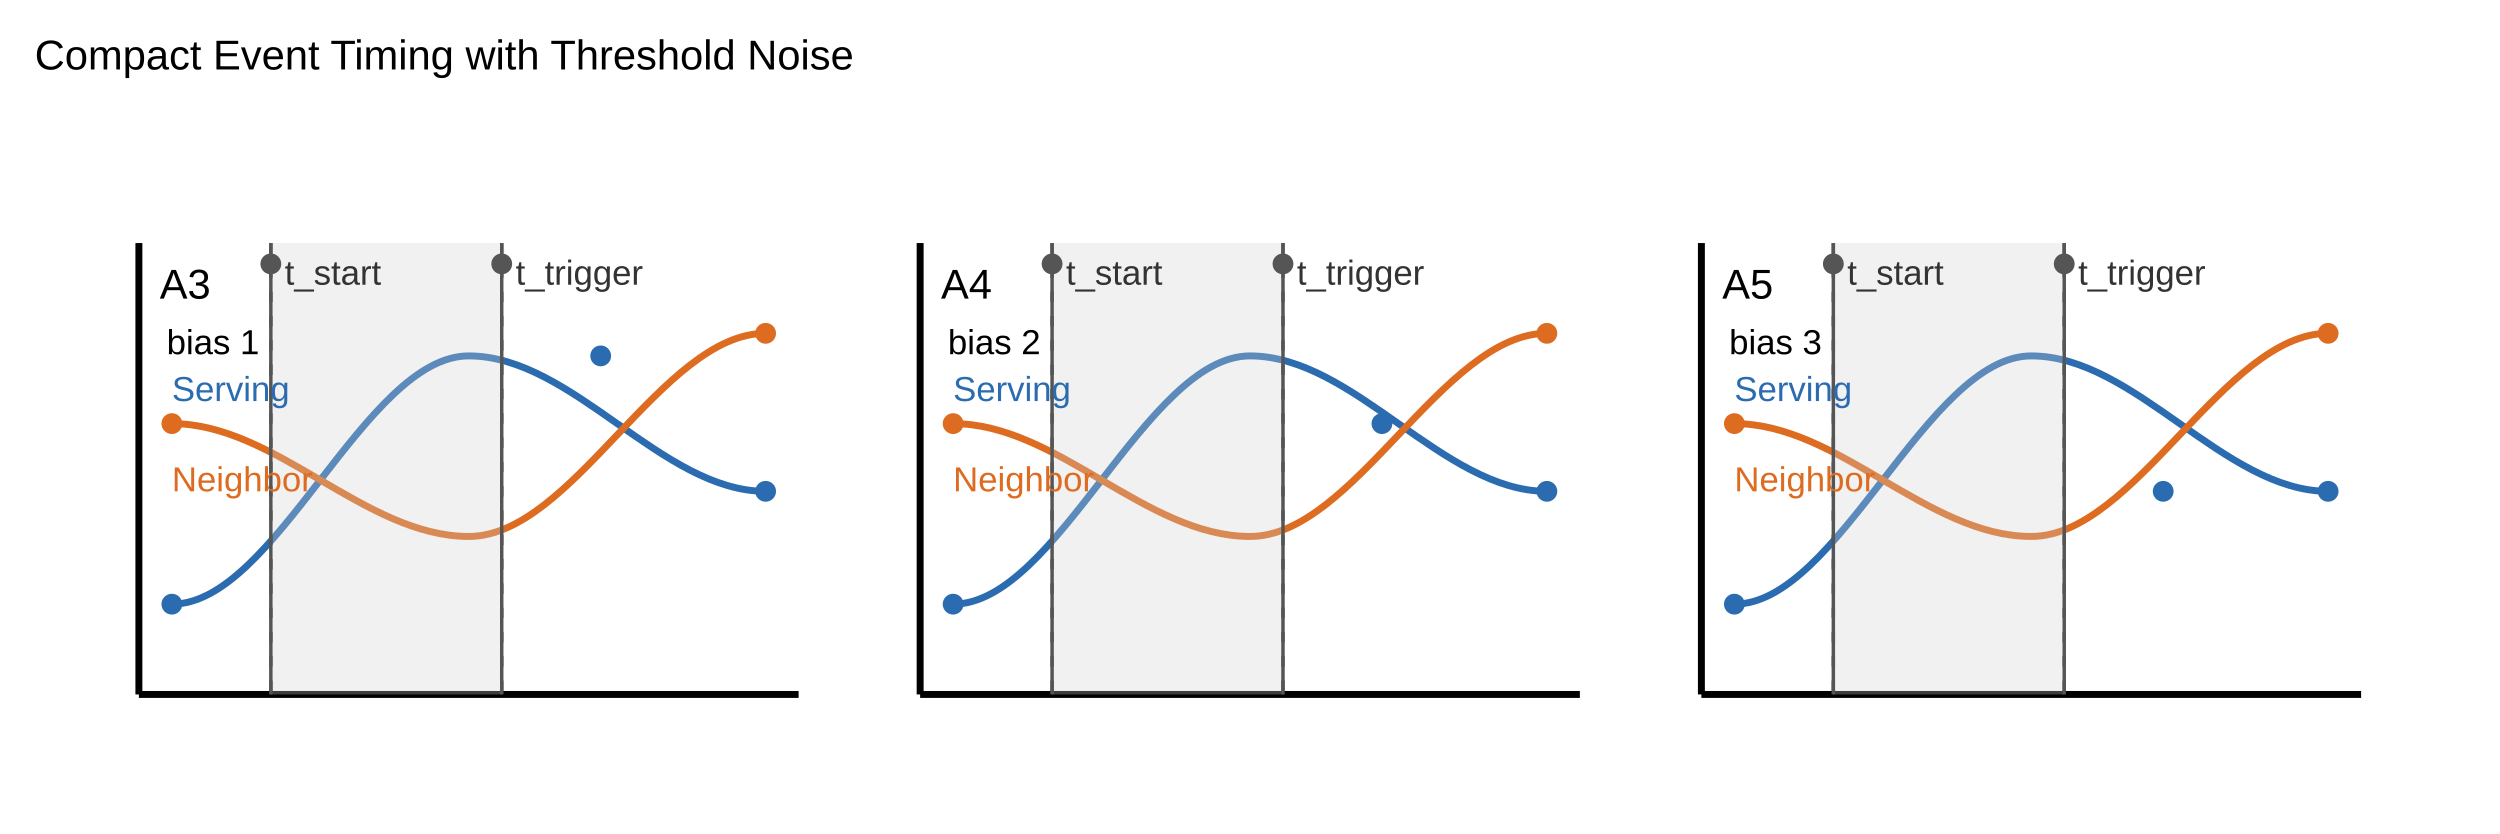
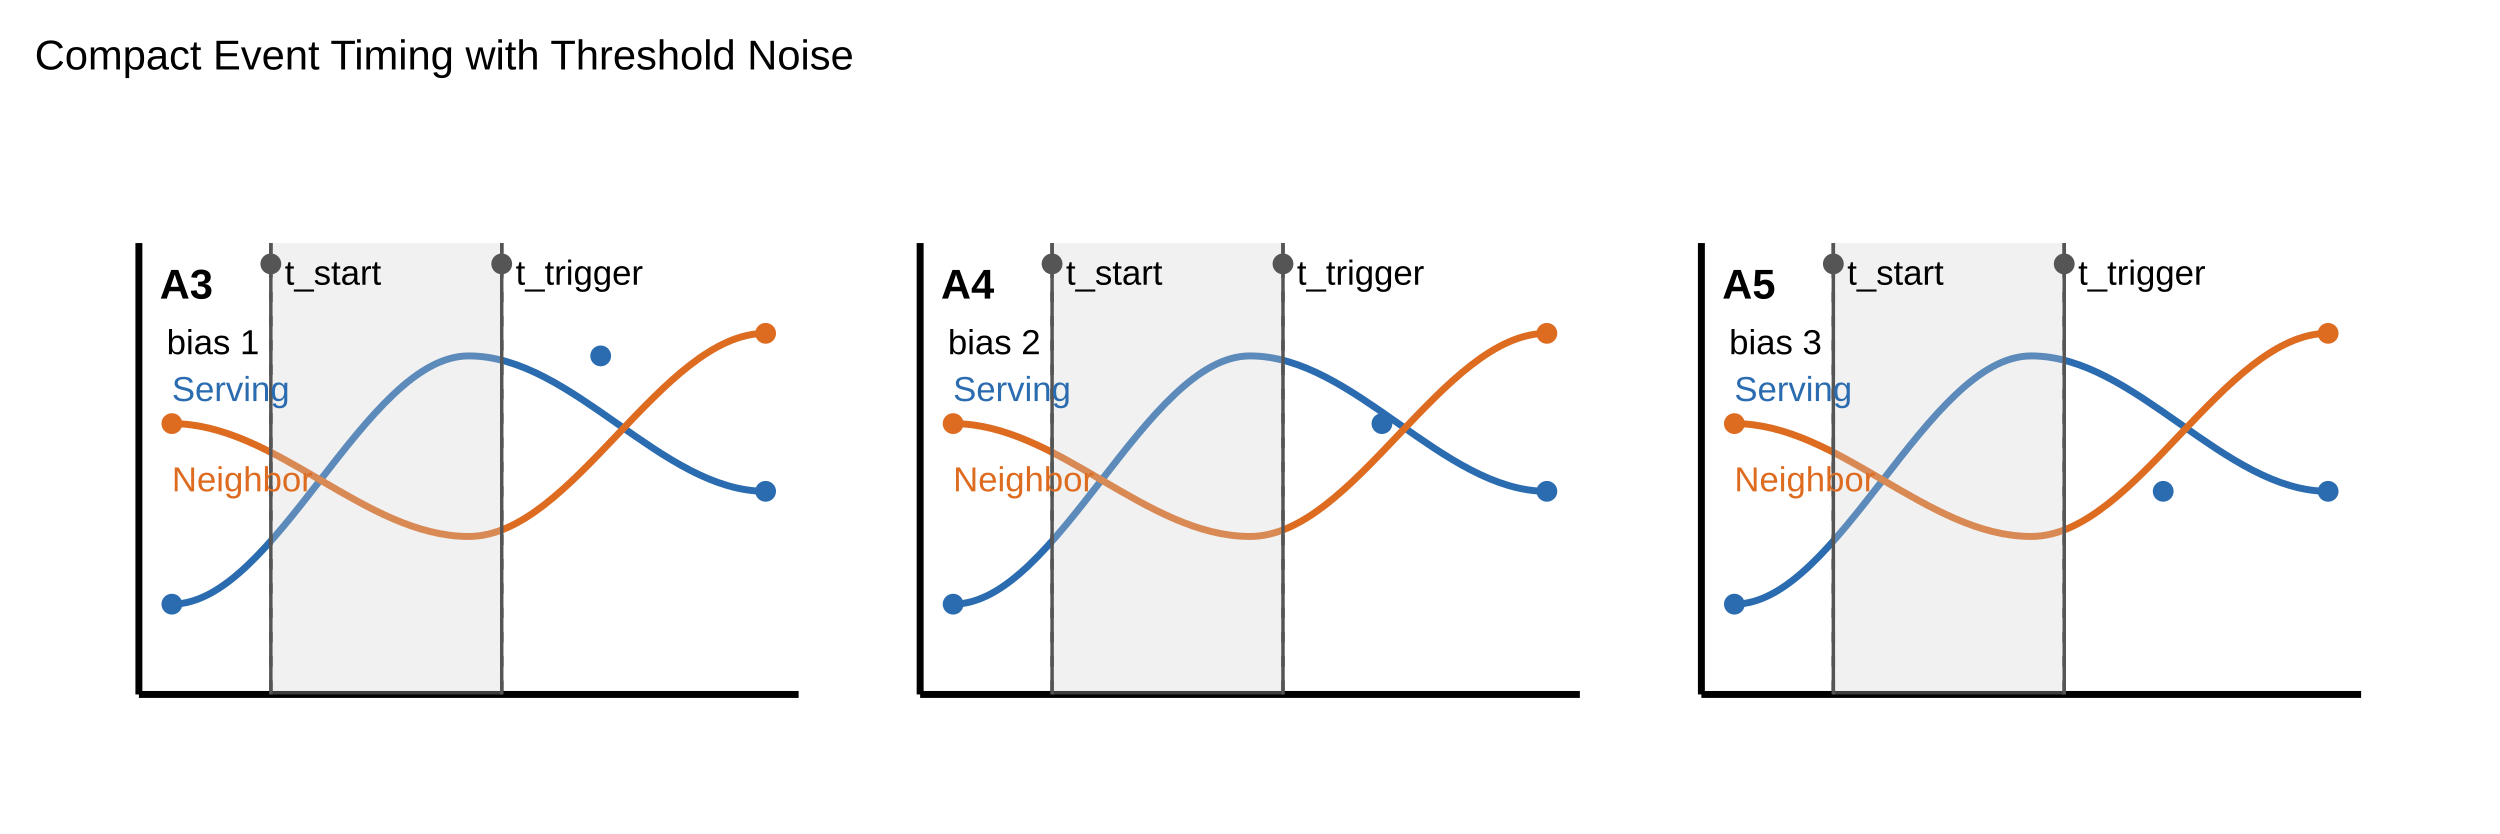
<svg xmlns="http://www.w3.org/2000/svg" baseProfile="full" height="240" version="1.1" width="720">
  <defs />
  <g id="figure_root">
    <g id="g_axes">
-       <line stroke="#000000" stroke-width="2" x1="40.0" x2="230.0" y1="200.0" y2="200.0" />
-       <line stroke="#000000" stroke-width="2" x1="40.0" x2="40.0" y1="200.0" y2="70.0" />
-       <line stroke="#000000" stroke-width="2" x1="265.0" x2="455.0" y1="200.0" y2="200.0" />
-       <line stroke="#000000" stroke-width="2" x1="265.0" x2="265.0" y1="200.0" y2="70.0" />
-       <line stroke="#000000" stroke-width="2" x1="490.0" x2="680.0" y1="200.0" y2="200.0" />
-       <line stroke="#000000" stroke-width="2" x1="490.0" x2="490.0" y1="200.0" y2="70.0" />
+       <line stroke="#000000" stroke-width="2.0" x1="40.0" x2="230.0" y1="200.0" y2="200.0" />
+       <line stroke="#000000" stroke-width="2.0" x1="40.0" x2="40.0" y1="200.0" y2="70.0" />
+       <line stroke="#000000" stroke-width="2.0" x1="265.0" x2="455.0" y1="200.0" y2="200.0" />
+       <line stroke="#000000" stroke-width="2.0" x1="265.0" x2="265.0" y1="200.0" y2="70.0" />
+       <line stroke="#000000" stroke-width="2.0" x1="490.0" x2="680.0" y1="200.0" y2="200.0" />
+       <line stroke="#000000" stroke-width="2.0" x1="490.0" x2="490.0" y1="200.0" y2="70.0" />
    </g>
    <g id="g_curves">
      <path d="M 49.50 174.00 C 79.42 174.00 105.08 102.50 135.00 102.50 C 164.93 102.50 190.57 141.50 220.50 141.50" fill="none" id="curve_serving_A3" stroke="#2b6cb0" stroke-width="2" />
      <path d="M 49.50 122.00 C 79.42 122.00 105.08 154.50 135.00 154.50 C 164.93 154.50 190.57 96.00 220.50 96.00" fill="none" id="curve_neighbor_A3" stroke="#dd6b20" stroke-width="2" />
      <path d="M 274.50 174.00 C 304.43 174.00 330.07 102.50 360.00 102.50 C 389.93 102.50 415.57 141.50 445.50 141.50" fill="none" id="curve_serving_A4" stroke="#2b6cb0" stroke-width="2" />
      <path d="M 274.50 122.00 C 304.43 122.00 330.07 154.50 360.00 154.50 C 389.93 154.50 415.57 96.00 445.50 96.00" fill="none" id="curve_neighbor_A4" stroke="#dd6b20" stroke-width="2" />
      <path d="M 499.50 174.00 C 529.42 174.00 555.08 102.50 585.00 102.50 C 614.92 102.50 640.58 141.50 670.50 141.50" fill="none" id="curve_serving_A5" stroke="#2b6cb0" stroke-width="2" />
      <path d="M 499.50 122.00 C 529.42 122.00 555.08 154.50 585.00 154.50 C 614.92 154.50 640.58 96.00 670.50 96.00" fill="none" id="curve_neighbor_A5" stroke="#dd6b20" stroke-width="2" />
    </g>
    <g id="g_annotations">
      <rect fill="#d0d0d0" fill-opacity="0.3" height="130.0" width="66.5" x="78.0" y="70.0" />
-       <line stroke="#555555" stroke-width="1" x1="78.0" x2="78.0" y1="200.0" y2="70.0" />
-       <line stroke="#555555" stroke-width="1" x1="144.5" x2="144.5" y1="200.0" y2="70.0" />
+       <line stroke="#555555" stroke-width="1.0" x1="78.0" x2="78.0" y1="200.0" y2="70.0" />
+       <line stroke="#555555" stroke-width="1.0" x1="144.5" x2="144.5" y1="200.0" y2="70.0" />
      <rect fill="#d0d0d0" fill-opacity="0.3" height="130.0" width="66.5" x="303.0" y="70.0" />
-       <line stroke="#555555" stroke-width="1" x1="303.0" x2="303.0" y1="200.0" y2="70.0" />
-       <line stroke="#555555" stroke-width="1" x1="369.5" x2="369.5" y1="200.0" y2="70.0" />
+       <line stroke="#555555" stroke-width="1.0" x1="303.0" x2="303.0" y1="200.0" y2="70.0" />
+       <line stroke="#555555" stroke-width="1.0" x1="369.5" x2="369.5" y1="200.0" y2="70.0" />
      <rect fill="#d0d0d0" fill-opacity="0.3" height="130.0" width="66.5" x="528.0" y="70.0" />
-       <line stroke="#555555" stroke-width="1" x1="528.0" x2="528.0" y1="200.0" y2="70.0" />
-       <line stroke="#555555" stroke-width="1" x1="594.5" x2="594.5" y1="200.0" y2="70.0" />
+       <line stroke="#555555" stroke-width="1.0" x1="528.0" x2="528.0" y1="200.0" y2="70.0" />
+       <line stroke="#555555" stroke-width="1.0" x1="594.5" x2="594.5" y1="200.0" y2="70.0" />
      <line class="dashed" id="geom_line_00" stroke="#555555" stroke-dasharray="3,4" stroke-width="1.0" x1="78.0" x2="78.0" y1="70.0" y2="200.0" />
      <line class="dashed" id="geom_line_01" stroke="#555555" stroke-dasharray="3,4" stroke-width="1.0" x1="144.5" x2="144.5" y1="70.0" y2="200.0" />
      <line class="dashed" id="geom_line_02" stroke="#555555" stroke-dasharray="3,4" stroke-width="1.0" x1="303.0" x2="303.0" y1="70.0" y2="200.0" />
      <line class="dashed" id="geom_line_03" stroke="#555555" stroke-dasharray="3,4" stroke-width="1.0" x1="369.5" x2="369.5" y1="70.0" y2="200.0" />
      <line class="dashed" id="geom_line_04" stroke="#555555" stroke-dasharray="3,4" stroke-width="1.0" x1="528.0" x2="528.0" y1="70.0" y2="200.0" />
      <line class="dashed" id="geom_line_05" stroke="#555555" stroke-dasharray="3,4" stroke-width="1.0" x1="594.5" x2="594.5" y1="70.0" y2="200.0" />
    </g>
    <g id="g_text">
      <text fill="#000000" font-family="Arial, sans-serif" id="txt_title" text-anchor="start" x="10" y="20">Compact Event Timing with Threshold Noise</text>
-       <text fill="#333333" font-family="Arial, sans-serif" font-size="10" id="txt_t_start_A3" text-anchor="start" x="82.0" y="82.0">t_start</text>
-       <text fill="#333333" font-family="Arial, sans-serif" font-size="10" id="txt_t_trigger_A3" text-anchor="start" x="148.5" y="82.0">t_trigger</text>
-       <text fill="#000000" font-family="Arial, sans-serif" font-size="12" id="txt_panel_A3" text-anchor="start" x="46.0" y="86.0">A3</text>
-       <text fill="#2b6cb0" font-family="Arial, sans-serif" font-size="10" id="txt_serving_A3" text-anchor="start" x="49.5" y="115.5">Serving</text>
-       <text fill="#dd6b20" font-family="Arial, sans-serif" font-size="10" id="txt_neighbor_A3" text-anchor="start" x="49.5" y="141.5">Neighbor</text>
-       <text fill="#333333" font-family="Arial, sans-serif" font-size="10" id="txt_t_start_A4" text-anchor="start" x="307.0" y="82.0">t_start</text>
-       <text fill="#333333" font-family="Arial, sans-serif" font-size="10" id="txt_t_trigger_A4" text-anchor="start" x="373.5" y="82.0">t_trigger</text>
-       <text fill="#000000" font-family="Arial, sans-serif" font-size="12" id="txt_panel_A4" text-anchor="start" x="271.0" y="86.0">A4</text>
-       <text fill="#2b6cb0" font-family="Arial, sans-serif" font-size="10" id="txt_serving_A4" text-anchor="start" x="274.5" y="115.5">Serving</text>
-       <text fill="#dd6b20" font-family="Arial, sans-serif" font-size="10" id="txt_neighbor_A4" text-anchor="start" x="274.5" y="141.5">Neighbor</text>
-       <text fill="#333333" font-family="Arial, sans-serif" font-size="10" id="txt_t_start_A5" text-anchor="start" x="532.0" y="82.0">t_start</text>
-       <text fill="#333333" font-family="Arial, sans-serif" font-size="10" id="txt_t_trigger_A5" text-anchor="start" x="598.5" y="82.0">t_trigger</text>
-       <text fill="#000000" font-family="Arial, sans-serif" font-size="12" id="txt_panel_A5" text-anchor="start" x="496.0" y="86.0">A5</text>
-       <text fill="#2b6cb0" font-family="Arial, sans-serif" font-size="10" id="txt_serving_A5" text-anchor="start" x="499.5" y="115.5">Serving</text>
-       <text fill="#dd6b20" font-family="Arial, sans-serif" font-size="10" id="txt_neighbor_A5" text-anchor="start" x="499.5" y="141.5">Neighbor</text>
+       <text dominant-baseline="alphabetic" fill="#000000" font-family="Arial, sans-serif" font-size="10" id="txt_t_start_A3" text-anchor="start" x="82.0" y="82.0">t_start</text>
+       <text dominant-baseline="alphabetic" fill="#000000" font-family="Arial, sans-serif" font-size="10" id="txt_t_trigger_A3" text-anchor="start" x="148.5" y="82.0">t_trigger</text>
+       <text dominant-baseline="alphabetic" fill="#000000" font-family="Arial, sans-serif" font-size="12" font-weight="bold" id="txt_panel_A3" text-anchor="start" x="46.0" y="86.0">A3</text>
+       <text dominant-baseline="alphabetic" fill="#2b6cb0" font-family="Arial, sans-serif" font-size="10" id="txt_serving_A3" text-anchor="start" x="49.5" y="115.5">Serving</text>
+       <text dominant-baseline="alphabetic" fill="#dd6b20" font-family="Arial, sans-serif" font-size="10" id="txt_neighbor_A3" text-anchor="start" x="49.5" y="141.5">Neighbor</text>
+       <text dominant-baseline="alphabetic" fill="#000000" font-family="Arial, sans-serif" font-size="10" id="txt_t_start_A4" text-anchor="start" x="307.0" y="82.0">t_start</text>
+       <text dominant-baseline="alphabetic" fill="#000000" font-family="Arial, sans-serif" font-size="10" id="txt_t_trigger_A4" text-anchor="start" x="373.5" y="82.0">t_trigger</text>
+       <text dominant-baseline="alphabetic" fill="#000000" font-family="Arial, sans-serif" font-size="12" font-weight="bold" id="txt_panel_A4" text-anchor="start" x="271.0" y="86.0">A4</text>
+       <text dominant-baseline="alphabetic" fill="#2b6cb0" font-family="Arial, sans-serif" font-size="10" id="txt_serving_A4" text-anchor="start" x="274.5" y="115.5">Serving</text>
+       <text dominant-baseline="alphabetic" fill="#dd6b20" font-family="Arial, sans-serif" font-size="10" id="txt_neighbor_A4" text-anchor="start" x="274.5" y="141.5">Neighbor</text>
+       <text dominant-baseline="alphabetic" fill="#000000" font-family="Arial, sans-serif" font-size="10" id="txt_t_start_A5" text-anchor="start" x="532.0" y="82.0">t_start</text>
+       <text dominant-baseline="alphabetic" fill="#000000" font-family="Arial, sans-serif" font-size="10" id="txt_t_trigger_A5" text-anchor="start" x="598.5" y="82.0">t_trigger</text>
+       <text dominant-baseline="alphabetic" fill="#000000" font-family="Arial, sans-serif" font-size="12" font-weight="bold" id="txt_panel_A5" text-anchor="start" x="496.0" y="86.0">A5</text>
+       <text dominant-baseline="alphabetic" fill="#2b6cb0" font-family="Arial, sans-serif" font-size="10" id="txt_serving_A5" text-anchor="start" x="499.5" y="115.5">Serving</text>
+       <text dominant-baseline="alphabetic" fill="#dd6b20" font-family="Arial, sans-serif" font-size="10" id="txt_neighbor_A5" text-anchor="start" x="499.5" y="141.5">Neighbor</text>
      <text fill="#000000" font-family="Arial, sans-serif" font-size="10.0" id="txt_text_00" text-anchor="start" x="48.0" y="102.0">bias 1</text>
      <text fill="#000000" font-family="Arial, sans-serif" font-size="10.0" id="txt_text_01" text-anchor="start" x="273.0" y="102.0">bias 2</text>
      <text fill="#000000" font-family="Arial, sans-serif" font-size="10.0" id="txt_text_02" text-anchor="start" x="498.0" y="102.0">bias 3</text>
    </g>
    <g id="g_markers">
      <circle cx="78.0" cy="76.0" fill="#555555" r="3" />
      <circle cx="144.5" cy="76.0" fill="#555555" r="3" />
      <circle cx="49.5" cy="174.0" fill="#2b6cb0" r="3" />
      <circle cx="220.5" cy="141.5" fill="#2b6cb0" r="3" />
      <circle cx="49.5" cy="122.0" fill="#dd6b20" r="3" />
      <circle cx="220.5" cy="96.0" fill="#dd6b20" r="3" />
      <circle cx="303.0" cy="76.0" fill="#555555" r="3" />
      <circle cx="369.5" cy="76.0" fill="#555555" r="3" />
      <circle cx="274.5" cy="174.0" fill="#2b6cb0" r="3" />
      <circle cx="445.5" cy="141.5" fill="#2b6cb0" r="3" />
      <circle cx="274.5" cy="122.0" fill="#dd6b20" r="3" />
      <circle cx="445.5" cy="96.0" fill="#dd6b20" r="3" />
      <circle cx="528.0" cy="76.0" fill="#555555" r="3" />
      <circle cx="594.5" cy="76.0" fill="#555555" r="3" />
      <circle cx="499.5" cy="174.0" fill="#2b6cb0" r="3" />
      <circle cx="670.5" cy="141.5" fill="#2b6cb0" r="3" />
      <circle cx="499.5" cy="122.0" fill="#dd6b20" r="3" />
      <circle cx="670.5" cy="96.0" fill="#dd6b20" r="3" />
      <circle cx="173.0" cy="102.5" fill="#2b6cb0" id="geom_marker_00" r="3.0" />
      <circle cx="398.0" cy="122.0" fill="#2b6cb0" id="geom_marker_01" r="3.0" />
      <circle cx="623.0" cy="141.5" fill="#2b6cb0" id="geom_marker_02" r="3.0" />
    </g>
  </g>
</svg>
